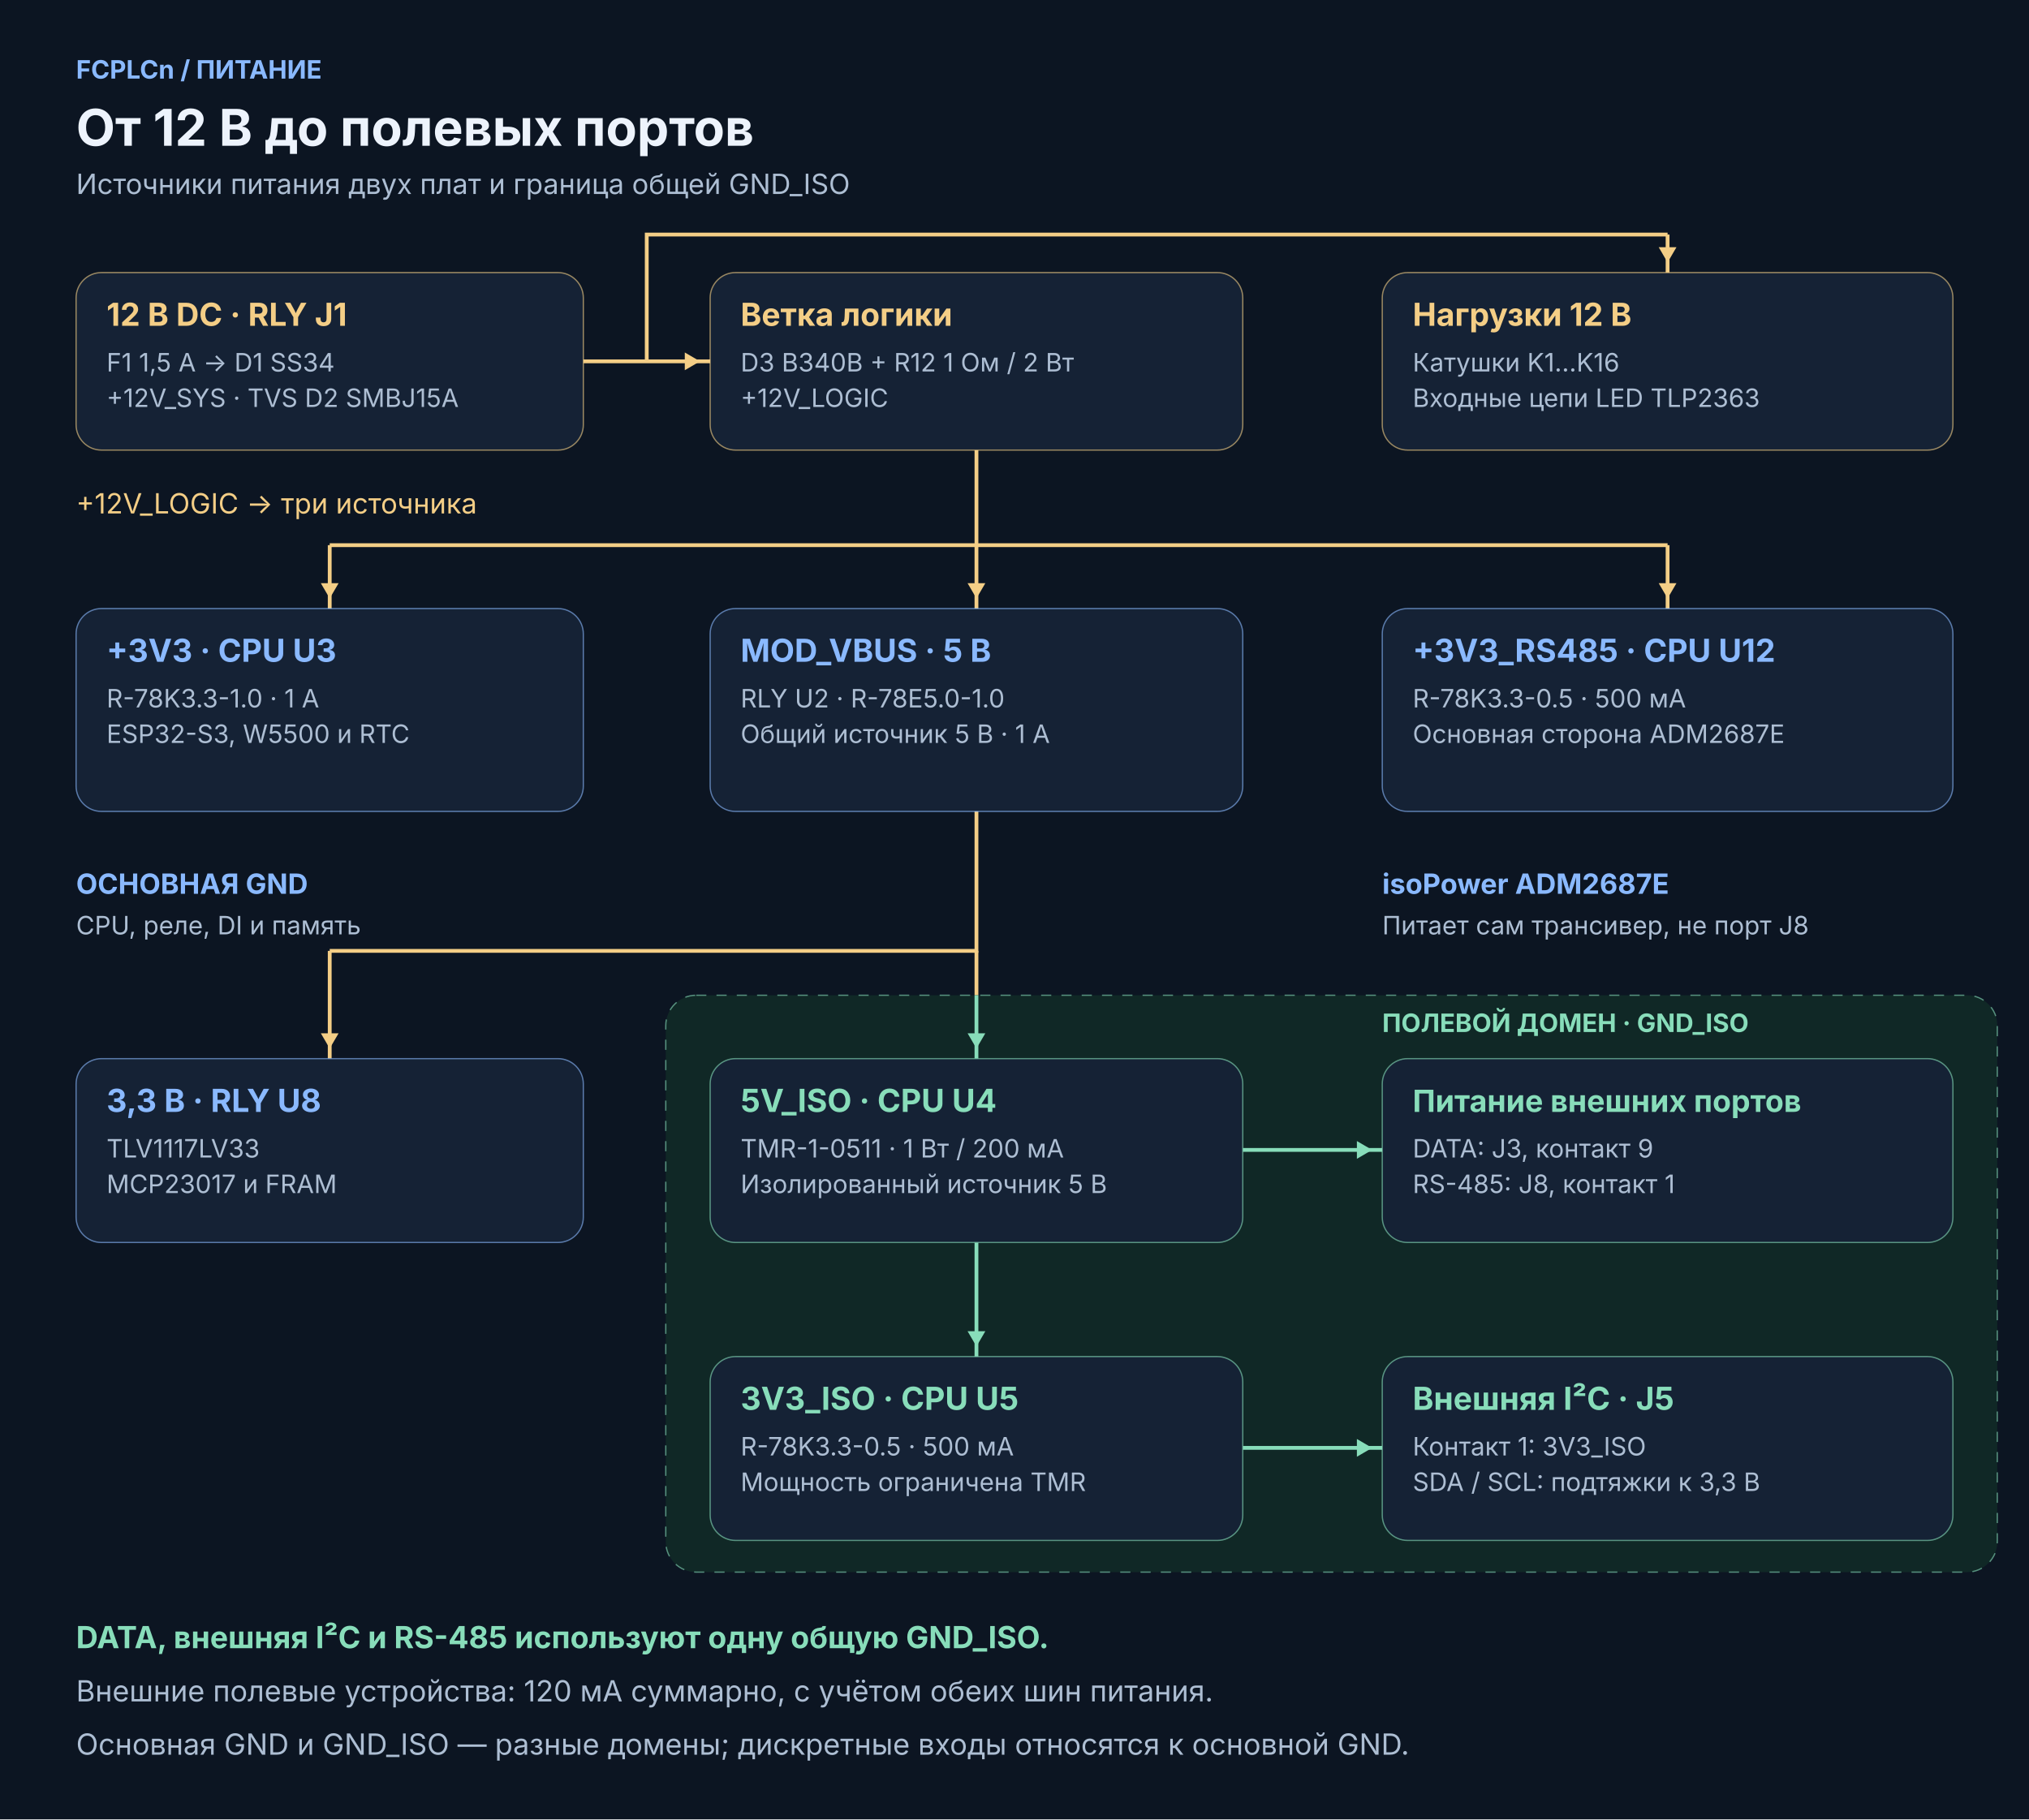
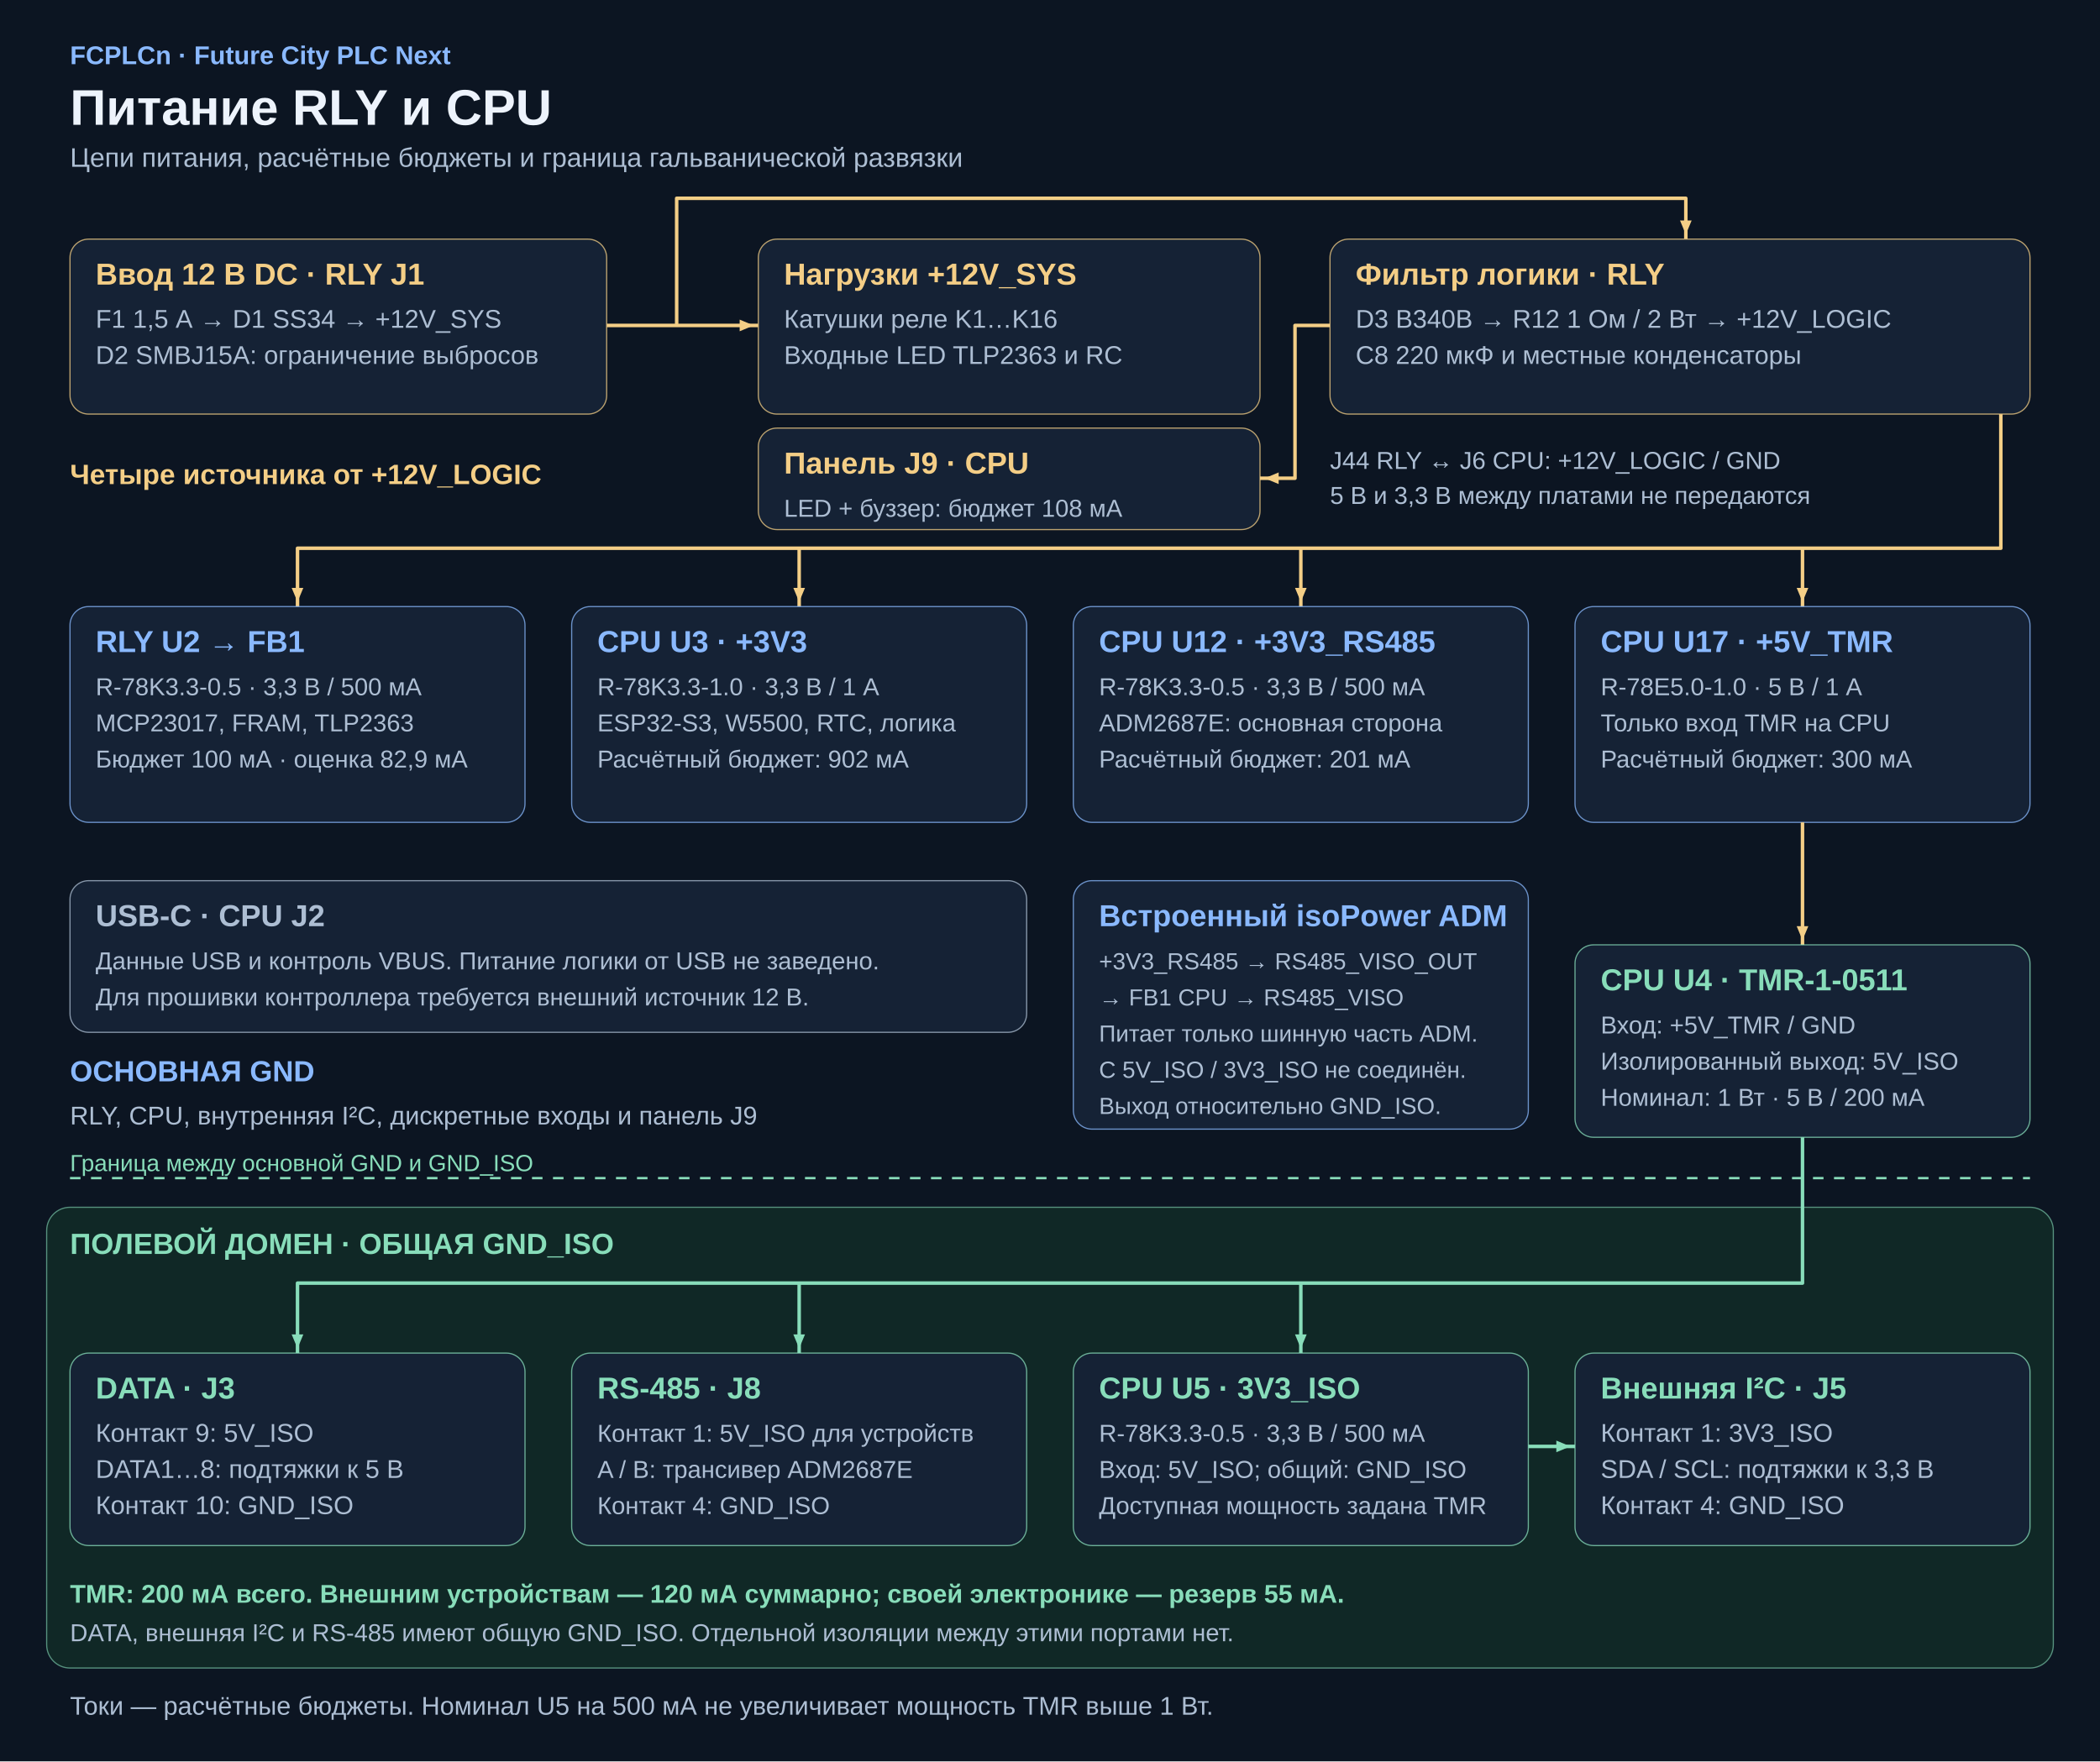
- <svg xmlns="http://www.w3.org/2000/svg" width="1600" height="1435" viewBox="0 0 1600 1435" role="img" aria-labelledby="title desc">
-   <rect width="1600" height="1435" rx="0" fill="#0c1522" />
-   <g font-family="Inter,Segoe UI,Arial,sans-serif">
-     <text x="60" y="62" font-size="20" fill="#8ab9ff" font-weight="700" text-anchor="start">FCPLCn / ПИТАНИЕ</text>
-     <text x="60" y="115" font-size="40" fill="#edf3fc" font-weight="700" text-anchor="start">От 12 В до полевых портов</text>
-     <text x="60" y="153" font-size="22" fill="#adbed3" font-weight="400" text-anchor="start">Источники питания двух плат и граница общей GND_ISO</text>
-     <rect x="525" y="785" width="1050" height="455" rx="24" fill="#102826" stroke="#88ddba" stroke-opacity=".6" stroke-dasharray="8 8" />
-     <path d="M460 285 H560" fill="none" stroke="#f4ce86" stroke-width="3" />
-     <path d="M540 278L552 285L540 292Z" fill="#f4ce86" />
-     <path d="M510 285 V185 H1315" fill="none" stroke="#f4ce86" stroke-width="3" />
-     <path d="M1315 185 V215" fill="none" stroke="#f4ce86" stroke-width="3" />
-     <path d="M1308 195L1315 207L1322 195Z" fill="#f4ce86" />
-     <path d="M770 355 V430 M260 430 H1315" fill="none" stroke="#f4ce86" stroke-width="3" />
-     <path d="M260 430 V480" fill="none" stroke="#f4ce86" stroke-width="3" />
-     <path d="M253 460L260 472L267 460Z" fill="#f4ce86" />
-     <path d="M770 430 V480" fill="none" stroke="#f4ce86" stroke-width="3" />
-     <path d="M763 460L770 472L777 460Z" fill="#f4ce86" />
-     <path d="M1315 430 V480" fill="none" stroke="#f4ce86" stroke-width="3" />
-     <path d="M1308 460L1315 472L1322 460Z" fill="#f4ce86" />
-     <path d="M770 640 V750 H260" fill="none" stroke="#f4ce86" stroke-width="3" />
-     <path d="M260 750 V835" fill="none" stroke="#f4ce86" stroke-width="3" />
-     <path d="M253 815L260 827L267 815Z" fill="#f4ce86" />
-     <path d="M770 750 V785" fill="none" stroke="#f4ce86" stroke-width="3" />
-     <path d="M770 785 V835" fill="none" stroke="#88ddba" stroke-width="3" />
-     <path d="M763 815L770 827L777 815Z" fill="#88ddba" />
-     <path d="M980 907 H1090" fill="none" stroke="#88ddba" stroke-width="3" />
-     <path d="M1070 900L1082 907L1070 914Z" fill="#88ddba" />
-     <path d="M770 980 V1070" fill="none" stroke="#88ddba" stroke-width="3" />
-     <path d="M763 1050L770 1062L777 1050Z" fill="#88ddba" />
-     <path d="M980 1142 H1090" fill="none" stroke="#88ddba" stroke-width="3" />
-     <path d="M1070 1135L1082 1142L1070 1149Z" fill="#88ddba" />
-     <rect x="60" y="215" width="400" height="140" rx="20" fill="#152235" stroke="#f4ce86" stroke-opacity=".6" />
-     <text x="84" y="257" font-size="25" fill="#f4ce86" font-weight="700" text-anchor="start">12 В DC · RLY J1</text>
-     <text x="84" y="293" font-size="20" fill="#adbed3" font-weight="400" text-anchor="start">F1 1,5 А → D1 SS34</text>
-     <text x="84" y="321" font-size="20" fill="#adbed3" font-weight="400" text-anchor="start">+12V_SYS · TVS D2 SMBJ15A</text>
-     <rect x="560" y="215" width="420" height="140" rx="20" fill="#152235" stroke="#f4ce86" stroke-opacity=".6" />
-     <text x="584" y="257" font-size="25" fill="#f4ce86" font-weight="700" text-anchor="start">Ветка логики</text>
-     <text x="584" y="293" font-size="20" fill="#adbed3" font-weight="400" text-anchor="start">D3 B340B + R12 1 Ом / 2 Вт</text>
-     <text x="584" y="321" font-size="20" fill="#adbed3" font-weight="400" text-anchor="start">+12V_LOGIC</text>
-     <rect x="1090" y="215" width="450" height="140" rx="20" fill="#152235" stroke="#f4ce86" stroke-opacity=".6" />
-     <text x="1114" y="257" font-size="25" fill="#f4ce86" font-weight="700" text-anchor="start">Нагрузки 12 В</text>
-     <text x="1114" y="293" font-size="20" fill="#adbed3" font-weight="400" text-anchor="start">Катушки K1…K16</text>
-     <text x="1114" y="321" font-size="20" fill="#adbed3" font-weight="400" text-anchor="start">Входные цепи LED TLP2363</text>
-     <text x="60" y="405" font-size="22" fill="#f4ce86" font-weight="400" text-anchor="start">+12V_LOGIC → три источника</text>
-     <rect x="60" y="480" width="400" height="160" rx="20" fill="#152235" stroke="#8ab9ff" stroke-opacity=".6" />
-     <text x="84" y="522" font-size="25" fill="#8ab9ff" font-weight="700" text-anchor="start">+3V3 · CPU U3</text>
-     <text x="84" y="558" font-size="20" fill="#adbed3" font-weight="400" text-anchor="start">R-78K3.3-1.0 · 1 А</text>
-     <text x="84" y="586" font-size="20" fill="#adbed3" font-weight="400" text-anchor="start">ESP32-S3, W5500 и RTC</text>
-     <rect x="560" y="480" width="420" height="160" rx="20" fill="#152235" stroke="#8ab9ff" stroke-opacity=".6" />
-     <text x="584" y="522" font-size="25" fill="#8ab9ff" font-weight="700" text-anchor="start">MOD_VBUS · 5 В</text>
-     <text x="584" y="558" font-size="20" fill="#adbed3" font-weight="400" text-anchor="start">RLY U2 · R-78E5.0-1.0</text>
-     <text x="584" y="586" font-size="20" fill="#adbed3" font-weight="400" text-anchor="start">Общий источник 5 В · 1 А</text>
-     <rect x="1090" y="480" width="450" height="160" rx="20" fill="#152235" stroke="#8ab9ff" stroke-opacity=".6" />
-     <text x="1114" y="522" font-size="25" fill="#8ab9ff" font-weight="700" text-anchor="start">+3V3_RS485 · CPU U12</text>
-     <text x="1114" y="558" font-size="20" fill="#adbed3" font-weight="400" text-anchor="start">R-78K3.3-0.5 · 500 мА</text>
-     <text x="1114" y="586" font-size="20" fill="#adbed3" font-weight="400" text-anchor="start">Основная сторона ADM2687E</text>
-     <text x="60" y="705" font-size="22" fill="#8ab9ff" font-weight="700" text-anchor="start">ОСНОВНАЯ GND</text>
-     <text x="60" y="737" font-size="20" fill="#adbed3" font-weight="400" text-anchor="start">CPU, реле, DI и память</text>
-     <text x="1090" y="705" font-size="22" fill="#8ab9ff" font-weight="700" text-anchor="start">isoPower ADM2687E</text>
-     <text x="1090" y="737" font-size="20" fill="#adbed3" font-weight="400" text-anchor="start">Питает сам трансивер, не порт J8</text>
-     <rect x="60" y="835" width="400" height="145" rx="20" fill="#152235" stroke="#8ab9ff" stroke-opacity=".6" />
-     <text x="84" y="877" font-size="25" fill="#8ab9ff" font-weight="700" text-anchor="start">3,3 В · RLY U8</text>
-     <text x="84" y="913" font-size="20" fill="#adbed3" font-weight="400" text-anchor="start">TLV1117LV33</text>
-     <text x="84" y="941" font-size="20" fill="#adbed3" font-weight="400" text-anchor="start">MCP23017 и FRAM</text>
-     <text x="1090" y="814" font-size="20" fill="#88ddba" font-weight="700" text-anchor="start">ПОЛЕВОЙ ДОМЕН · GND_ISO</text>
-     <rect x="560" y="835" width="420" height="145" rx="20" fill="#152235" stroke="#88ddba" stroke-opacity=".6" />
-     <text x="584" y="877" font-size="25" fill="#88ddba" font-weight="700" text-anchor="start">5V_ISO · CPU U4</text>
-     <text x="584" y="913" font-size="20" fill="#adbed3" font-weight="400" text-anchor="start">TMR-1-0511 · 1 Вт / 200 мА</text>
-     <text x="584" y="941" font-size="20" fill="#adbed3" font-weight="400" text-anchor="start">Изолированный источник 5 В</text>
-     <rect x="1090" y="835" width="450" height="145" rx="20" fill="#152235" stroke="#88ddba" stroke-opacity=".6" />
-     <text x="1114" y="877" font-size="24" fill="#88ddba" font-weight="700" text-anchor="start">Питание внешних портов</text>
-     <text x="1114" y="913" font-size="20" fill="#adbed3" font-weight="400" text-anchor="start">DATA: J3, контакт 9</text>
-     <text x="1114" y="941" font-size="20" fill="#adbed3" font-weight="400" text-anchor="start">RS-485: J8, контакт 1</text>
-     <rect x="560" y="1070" width="420" height="145" rx="20" fill="#152235" stroke="#88ddba" stroke-opacity=".6" />
-     <text x="584" y="1112" font-size="25" fill="#88ddba" font-weight="700" text-anchor="start">3V3_ISO · CPU U5</text>
-     <text x="584" y="1148" font-size="20" fill="#adbed3" font-weight="400" text-anchor="start">R-78K3.3-0.5 · 500 мА</text>
-     <text x="584" y="1176" font-size="20" fill="#adbed3" font-weight="400" text-anchor="start">Мощность ограничена TMR</text>
-     <rect x="1090" y="1070" width="450" height="145" rx="20" fill="#152235" stroke="#88ddba" stroke-opacity=".6" />
-     <text x="1114" y="1112" font-size="25" fill="#88ddba" font-weight="700" text-anchor="start">Внешняя I²C · J5</text>
-     <text x="1114" y="1148" font-size="20" fill="#adbed3" font-weight="400" text-anchor="start">Контакт 1: 3V3_ISO</text>
-     <text x="1114" y="1176" font-size="20" fill="#adbed3" font-weight="400" text-anchor="start">SDA / SCL: подтяжки к 3,3 В</text>
-     <text x="60" y="1300" font-size="24" fill="#88ddba" font-weight="700" text-anchor="start">DATA, внешняя I²C и RS-485 используют одну общую GND_ISO.</text>
-     <text x="60" y="1342" font-size="23" fill="#adbed3" font-weight="400" text-anchor="start">Внешние полевые устройства: 120 мА суммарно, с учётом обеих шин питания.</text>
-     <text x="60" y="1384" font-size="23" fill="#adbed3" font-weight="400" text-anchor="start">Основная GND и GND_ISO — разные домены; дискретные входы относятся к основной GND.</text>
+ <svg xmlns="http://www.w3.org/2000/svg" width="1800" height="1510" viewBox="0 0 1800 1510" role="img" aria-labelledby="title desc">
+   <rect width="1800" height="1510" fill="#0c1522" />
+   <defs>
+     <marker id="arrow-orange" viewBox="0 0 10 10" refX="9" refY="5" markerWidth="8" markerHeight="8" orient="auto-start-reverse">
+       <path d="M0 0L10 5L0 10Z" fill="#f4ce86" />
+     </marker>
+     <marker id="arrow-green" viewBox="0 0 10 10" refX="9" refY="5" markerWidth="8" markerHeight="8" orient="auto-start-reverse">
+       <path d="M0 0L10 5L0 10Z" fill="#88ddba" />
+     </marker>
+   </defs>
+   <g font-family="Arial,Segoe UI,sans-serif">
+     <text x="60" y="55" fill="#8ab9ff" font-size="22" font-weight="700">FCPLCn · Future City PLC Next</text>
+     <text x="60" y="107" fill="#edf3fc" font-size="43" font-weight="700">Питание RLY и CPU</text>
+     <text x="60" y="143" fill="#adbed3" font-size="23" font-weight="400">Цепи питания, расчётные бюджеты и граница гальванической развязки</text>
+     <rect x="40" y="1035" width="1720" height="395" rx="20" fill="#102826" stroke="#88ddba" stroke-opacity=".6" />
+     <path d="M520 279 H650" fill="none" stroke="#f4ce86" stroke-width="3" stroke-linejoin="round" />
+     <path d="M646 279 L634 284 L634 274Z" fill="#f4ce86" />
+     <path d="M580 279 V170 H1445 V205" fill="none" stroke="#f4ce86" stroke-width="3" stroke-linejoin="round" />
+     <path d="M1445 201 L1440 189 L1450 189Z" fill="#f4ce86" />
+     <path d="M1715 355 V470 H255 V520" fill="none" stroke="#f4ce86" stroke-width="3" stroke-linejoin="round" />
+     <path d="M255 516 L250 504 L260 504Z" fill="#f4ce86" />
+     <path d="M685 470 V520" fill="none" stroke="#f4ce86" stroke-width="3" stroke-linejoin="round" />
+     <path d="M685 516 L680 504 L690 504Z" fill="#f4ce86" />
+     <path d="M1115 470 V520" fill="none" stroke="#f4ce86" stroke-width="3" stroke-linejoin="round" />
+     <path d="M1115 516 L1110 504 L1120 504Z" fill="#f4ce86" />
+     <path d="M1545 470 V520" fill="none" stroke="#f4ce86" stroke-width="3" stroke-linejoin="round" />
+     <path d="M1545 516 L1540 504 L1550 504Z" fill="#f4ce86" />
+     <path d="M1140 279 H1110 V410 H1080" fill="none" stroke="#f4ce86" stroke-width="3" stroke-linejoin="round" />
+     <path d="M1084 410 L1096 405 L1096 415Z" fill="#f4ce86" />
+     <rect x="60" y="205" width="460" height="150" rx="16" fill="#152235" stroke="#f4ce86" stroke-opacity=".75" />
+     <text x="82" y="244" fill="#f4ce86" font-size="26" font-weight="700">Ввод 12 В DC · RLY J1</text>
+     <text x="82" y="281" fill="#adbed3" font-size="22" font-weight="400">F1 1,5 А → D1 SS34 → +12V_SYS</text>
+     <text x="82" y="312" fill="#adbed3" font-size="22" font-weight="400">D2 SMBJ15A: ограничение выбросов</text>
+     <rect x="650" y="205" width="430" height="150" rx="16" fill="#152235" stroke="#f4ce86" stroke-opacity=".75" />
+     <text x="672" y="244" fill="#f4ce86" font-size="26" font-weight="700">Нагрузки +12V_SYS</text>
+     <text x="672" y="281" fill="#adbed3" font-size="22" font-weight="400">Катушки реле K1…K16</text>
+     <text x="672" y="312" fill="#adbed3" font-size="22" font-weight="400">Входные LED TLP2363 и RC</text>
+     <rect x="1140" y="205" width="600" height="150" rx="16" fill="#152235" stroke="#f4ce86" stroke-opacity=".75" />
+     <text x="1162" y="244" fill="#f4ce86" font-size="26" font-weight="700">Фильтр логики · RLY</text>
+     <text x="1162" y="281" fill="#adbed3" font-size="22" font-weight="400">D3 B340B → R12 1 Ом / 2 Вт → +12V_LOGIC</text>
+     <text x="1162" y="312" fill="#adbed3" font-size="22" font-weight="400">C8 220 мкФ и местные конденсаторы</text>
+     <rect x="650" y="367" width="430" height="87" rx="16" fill="#152235" stroke="#f4ce86" stroke-opacity=".75" />
+     <text x="672" y="406" fill="#f4ce86" font-size="26" font-weight="700">Панель J9 · CPU</text>
+     <text x="672" y="443" fill="#adbed3" font-size="21" font-weight="400">LED + буззер: бюджет 108 мА</text>
+     <text x="60" y="415" fill="#f4ce86" font-size="24" font-weight="700">Четыре источника от +12V_LOGIC</text>
+     <text x="1140" y="402" fill="#adbed3" font-size="21" font-weight="400">J44 RLY ↔ J6 CPU: +12V_LOGIC / GND</text>
+     <text x="1140" y="432" fill="#adbed3" font-size="21" font-weight="400">5 В и 3,3 В между платами не передаются</text>
+     <rect x="60" y="520" width="390" height="185" rx="16" fill="#152235" stroke="#8ab9ff" stroke-opacity=".75" />
+     <text x="82" y="559" fill="#8ab9ff" font-size="26" font-weight="700">RLY U2 → FB1</text>
+     <text x="82" y="596" fill="#adbed3" font-size="21" font-weight="400">R-78K3.3-0.5 · 3,3 В / 500 мА</text>
+     <text x="82" y="627" fill="#adbed3" font-size="21" font-weight="400">MCP23017, FRAM, TLP2363</text>
+     <text x="82" y="658" fill="#adbed3" font-size="21" font-weight="400">Бюджет 100 мА · оценка 82,9 мА</text>
+     <rect x="490" y="520" width="390" height="185" rx="16" fill="#152235" stroke="#8ab9ff" stroke-opacity=".75" />
+     <text x="512" y="559" fill="#8ab9ff" font-size="26" font-weight="700">CPU U3 · +3V3</text>
+     <text x="512" y="596" fill="#adbed3" font-size="21" font-weight="400">R-78K3.3-1.0 · 3,3 В / 1 А</text>
+     <text x="512" y="627" fill="#adbed3" font-size="21" font-weight="400">ESP32-S3, W5500, RTC, логика</text>
+     <text x="512" y="658" fill="#adbed3" font-size="21" font-weight="400">Расчётный бюджет: 902 мА</text>
+     <rect x="920" y="520" width="390" height="185" rx="16" fill="#152235" stroke="#8ab9ff" stroke-opacity=".75" />
+     <text x="942" y="559" fill="#8ab9ff" font-size="26" font-weight="700">CPU U12 · +3V3_RS485</text>
+     <text x="942" y="596" fill="#adbed3" font-size="21" font-weight="400">R-78K3.3-0.5 · 3,3 В / 500 мА</text>
+     <text x="942" y="627" fill="#adbed3" font-size="21" font-weight="400">ADM2687E: основная сторона</text>
+     <text x="942" y="658" fill="#adbed3" font-size="21" font-weight="400">Расчётный бюджет: 201 мА</text>
+     <rect x="1350" y="520" width="390" height="185" rx="16" fill="#152235" stroke="#8ab9ff" stroke-opacity=".75" />
+     <text x="1372" y="559" fill="#8ab9ff" font-size="26" font-weight="700">CPU U17 · +5V_TMR</text>
+     <text x="1372" y="596" fill="#adbed3" font-size="21" font-weight="400">R-78E5.0-1.0 · 5 В / 1 А</text>
+     <text x="1372" y="627" fill="#adbed3" font-size="21" font-weight="400">Только вход TMR на CPU</text>
+     <text x="1372" y="658" fill="#adbed3" font-size="21" font-weight="400">Расчётный бюджет: 300 мА</text>
+     <rect x="60" y="755" width="820" height="130" rx="16" fill="#152235" stroke="#adbed3" stroke-opacity=".75" />
+     <text x="82" y="794" fill="#adbed3" font-size="26" font-weight="700">USB-C · CPU J2</text>
+     <text x="82" y="831" fill="#adbed3" font-size="21" font-weight="400">Данные USB и контроль VBUS. Питание логики от USB не заведено.</text>
+     <text x="82" y="862" fill="#adbed3" font-size="21" font-weight="400">Для прошивки контроллера требуется внешний источник 12 В.</text>
+     <rect x="920" y="755" width="390" height="213" rx="16" fill="#152235" stroke="#8ab9ff" stroke-opacity=".75" />
+     <text x="942" y="794" fill="#8ab9ff" font-size="26" font-weight="700">Встроенный isoPower ADM</text>
+     <text x="942" y="831" fill="#adbed3" font-size="20" font-weight="400">+3V3_RS485 → RS485_VISO_OUT</text>
+     <text x="942" y="862" fill="#adbed3" font-size="20" font-weight="400">→ FB1 CPU → RS485_VISO</text>
+     <text x="942" y="893" fill="#adbed3" font-size="20" font-weight="400">Питает только шинную часть ADM.</text>
+     <text x="942" y="924" fill="#adbed3" font-size="20" font-weight="400">С 5V_ISO / 3V3_ISO не соединён.</text>
+     <text x="942" y="955" fill="#adbed3" font-size="20" font-weight="400">Выход относительно GND_ISO.</text>
+     <path d="M1545 705 V810" fill="none" stroke="#f4ce86" stroke-width="3" stroke-linejoin="round" />
+     <path d="M1545 806 L1540 794 L1550 794Z" fill="#f4ce86" />
+     <rect x="1350" y="810" width="390" height="165" rx="16" fill="#152235" stroke="#88ddba" stroke-opacity=".75" />
+     <text x="1372" y="849" fill="#88ddba" font-size="26" font-weight="700">CPU U4 · TMR-1-0511</text>
+     <text x="1372" y="886" fill="#adbed3" font-size="21" font-weight="400">Вход: +5V_TMR / GND</text>
+     <text x="1372" y="917" fill="#adbed3" font-size="21" font-weight="400">Изолированный выход: 5V_ISO</text>
+     <text x="1372" y="948" fill="#adbed3" font-size="21" font-weight="400">Номинал: 1 Вт · 5 В / 200 мА</text>
+     <text x="60" y="927" fill="#8ab9ff" font-size="25" font-weight="700">ОСНОВНАЯ GND</text>
+     <text x="60" y="964" fill="#adbed3" font-size="22" font-weight="400">RLY, CPU, внутренняя I²C, дискретные входы и панель J9</text>
+     <path d="M60 1010H1740" stroke="#88ddba" stroke-width="2" stroke-dasharray="9 9" />
+     <text x="60" y="1004" fill="#88ddba" font-size="20" font-weight="400">Граница между основной GND и GND_ISO</text>
+     <path d="M1545 975 V1100 H255 V1160" fill="none" stroke="#88ddba" stroke-width="3" stroke-linejoin="round" />
+     <path d="M255 1156 L250 1144 L260 1144Z" fill="#88ddba" />
+     <path d="M685 1100 V1160" fill="none" stroke="#88ddba" stroke-width="3" stroke-linejoin="round" />
+     <path d="M685 1156 L680 1144 L690 1144Z" fill="#88ddba" />
+     <path d="M1115 1100 V1160" fill="none" stroke="#88ddba" stroke-width="3" stroke-linejoin="round" />
+     <path d="M1115 1156 L1110 1144 L1120 1144Z" fill="#88ddba" />
+     <text x="60" y="1075" fill="#88ddba" font-size="25" font-weight="700">ПОЛЕВОЙ ДОМЕН · ОБЩАЯ GND_ISO</text>
+     <rect x="60" y="1160" width="390" height="165" rx="16" fill="#152235" stroke="#88ddba" stroke-opacity=".75" />
+     <text x="82" y="1199" fill="#88ddba" font-size="26" font-weight="700">DATA · J3</text>
+     <text x="82" y="1236" fill="#adbed3" font-size="22" font-weight="400">Контакт 9: 5V_ISO</text>
+     <text x="82" y="1267" fill="#adbed3" font-size="22" font-weight="400">DATA1…8: подтяжки к 5 В</text>
+     <text x="82" y="1298" fill="#adbed3" font-size="22" font-weight="400">Контакт 10: GND_ISO</text>
+     <rect x="490" y="1160" width="390" height="165" rx="16" fill="#152235" stroke="#88ddba" stroke-opacity=".75" />
+     <text x="512" y="1199" fill="#88ddba" font-size="26" font-weight="700">RS-485 · J8</text>
+     <text x="512" y="1236" fill="#adbed3" font-size="21" font-weight="400">Контакт 1: 5V_ISO для устройств</text>
+     <text x="512" y="1267" fill="#adbed3" font-size="21" font-weight="400">A / B: трансивер ADM2687E</text>
+     <text x="512" y="1298" fill="#adbed3" font-size="21" font-weight="400">Контакт 4: GND_ISO</text>
+     <rect x="920" y="1160" width="390" height="165" rx="16" fill="#152235" stroke="#88ddba" stroke-opacity=".75" />
+     <text x="942" y="1199" fill="#88ddba" font-size="26" font-weight="700">CPU U5 · 3V3_ISO</text>
+     <text x="942" y="1236" fill="#adbed3" font-size="21" font-weight="400">R-78K3.3-0.5 · 3,3 В / 500 мА</text>
+     <text x="942" y="1267" fill="#adbed3" font-size="21" font-weight="400">Вход: 5V_ISO; общий: GND_ISO</text>
+     <text x="942" y="1298" fill="#adbed3" font-size="21" font-weight="400">Доступная мощность задана TMR</text>
+     <path d="M1310 1240 H1350" fill="none" stroke="#88ddba" stroke-width="3" stroke-linejoin="round" />
+     <path d="M1346 1240 L1334 1245 L1334 1235Z" fill="#88ddba" />
+     <rect x="1350" y="1160" width="390" height="165" rx="16" fill="#152235" stroke="#88ddba" stroke-opacity=".75" />
+     <text x="1372" y="1199" fill="#88ddba" font-size="26" font-weight="700">Внешняя I²C · J5</text>
+     <text x="1372" y="1236" fill="#adbed3" font-size="22" font-weight="400">Контакт 1: 3V3_ISO</text>
+     <text x="1372" y="1267" fill="#adbed3" font-size="22" font-weight="400">SDA / SCL: подтяжки к 3,3 В</text>
+     <text x="1372" y="1298" fill="#adbed3" font-size="22" font-weight="400">Контакт 4: GND_ISO</text>
+     <text x="60" y="1374" fill="#88ddba" font-size="22" font-weight="700">TMR: 200 мА всего. Внешним устройствам — 120 мА суммарно; своей электронике — резерв 55 мА.</text>
+     <text x="60" y="1407" fill="#adbed3" font-size="21" font-weight="400">DATA, внешняя I²C и RS-485 имеют общую GND_ISO. Отдельной изоляции между этими портами нет.</text>
+     <text x="60" y="1470" fill="#adbed3" font-size="22" font-weight="400">Токи — расчётные бюджеты. Номинал U5 на 500 мА не увеличивает мощность TMR выше 1 Вт.</text>
  </g>
</svg>
